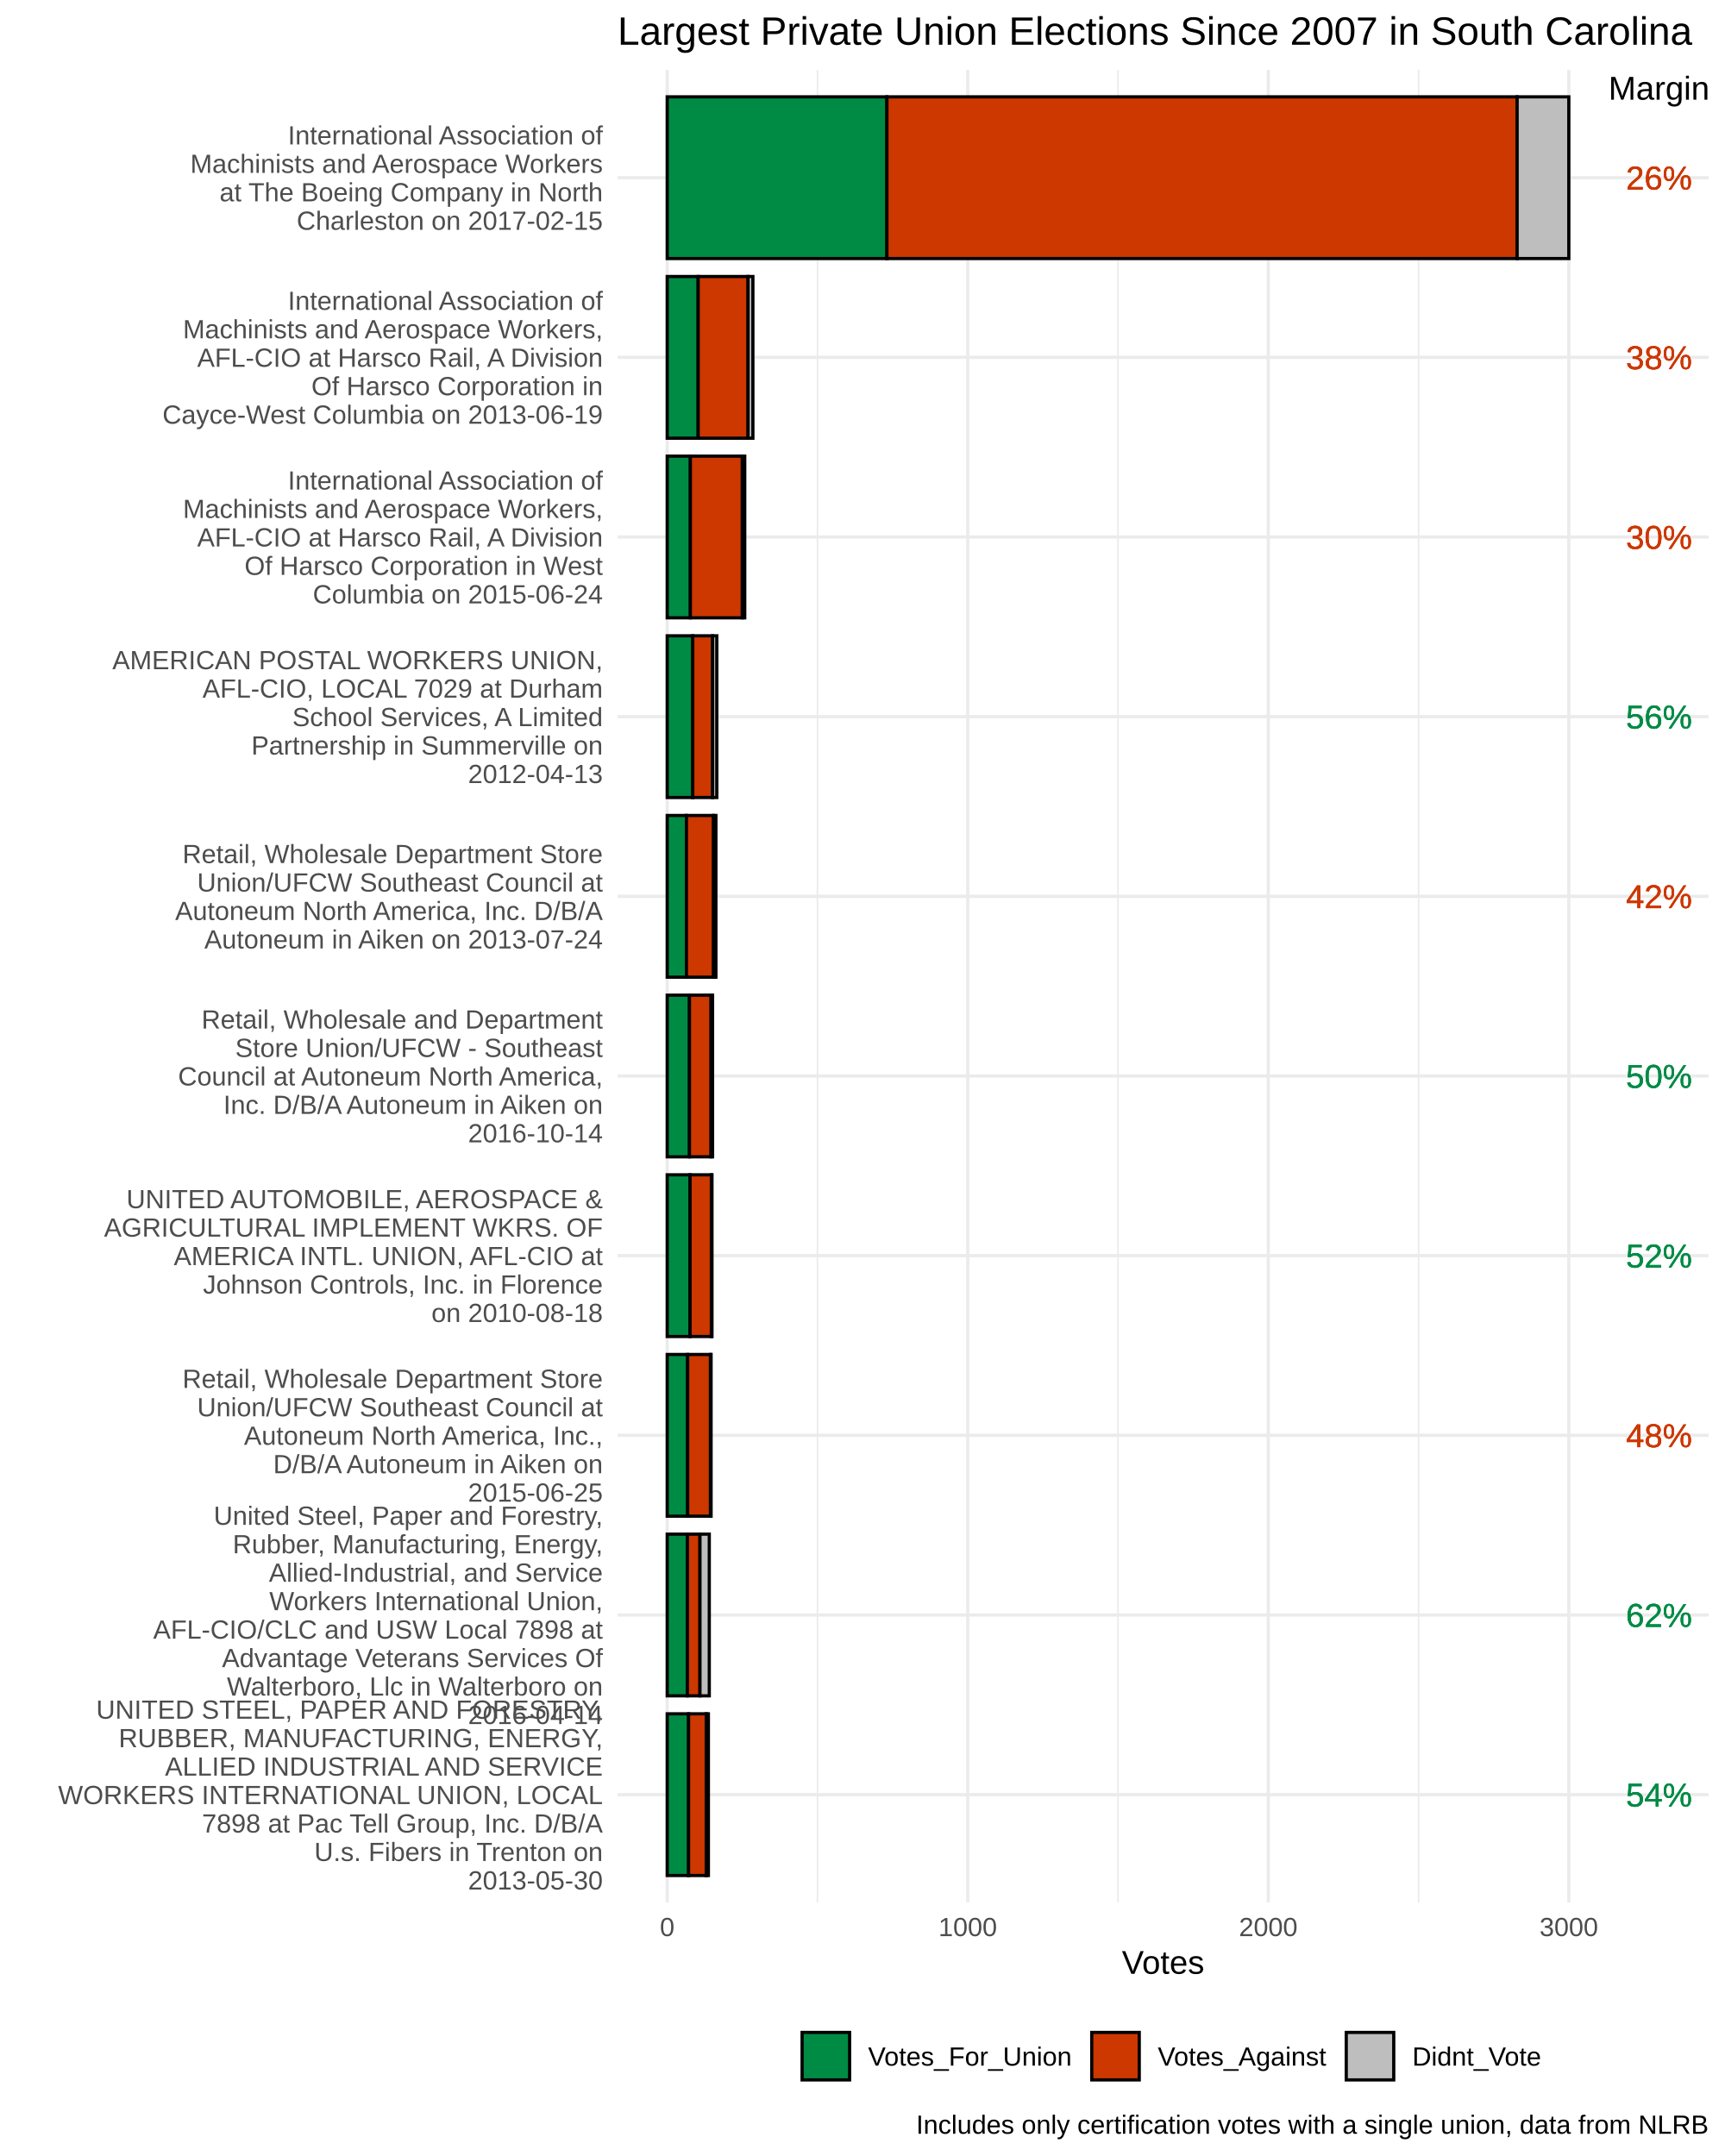
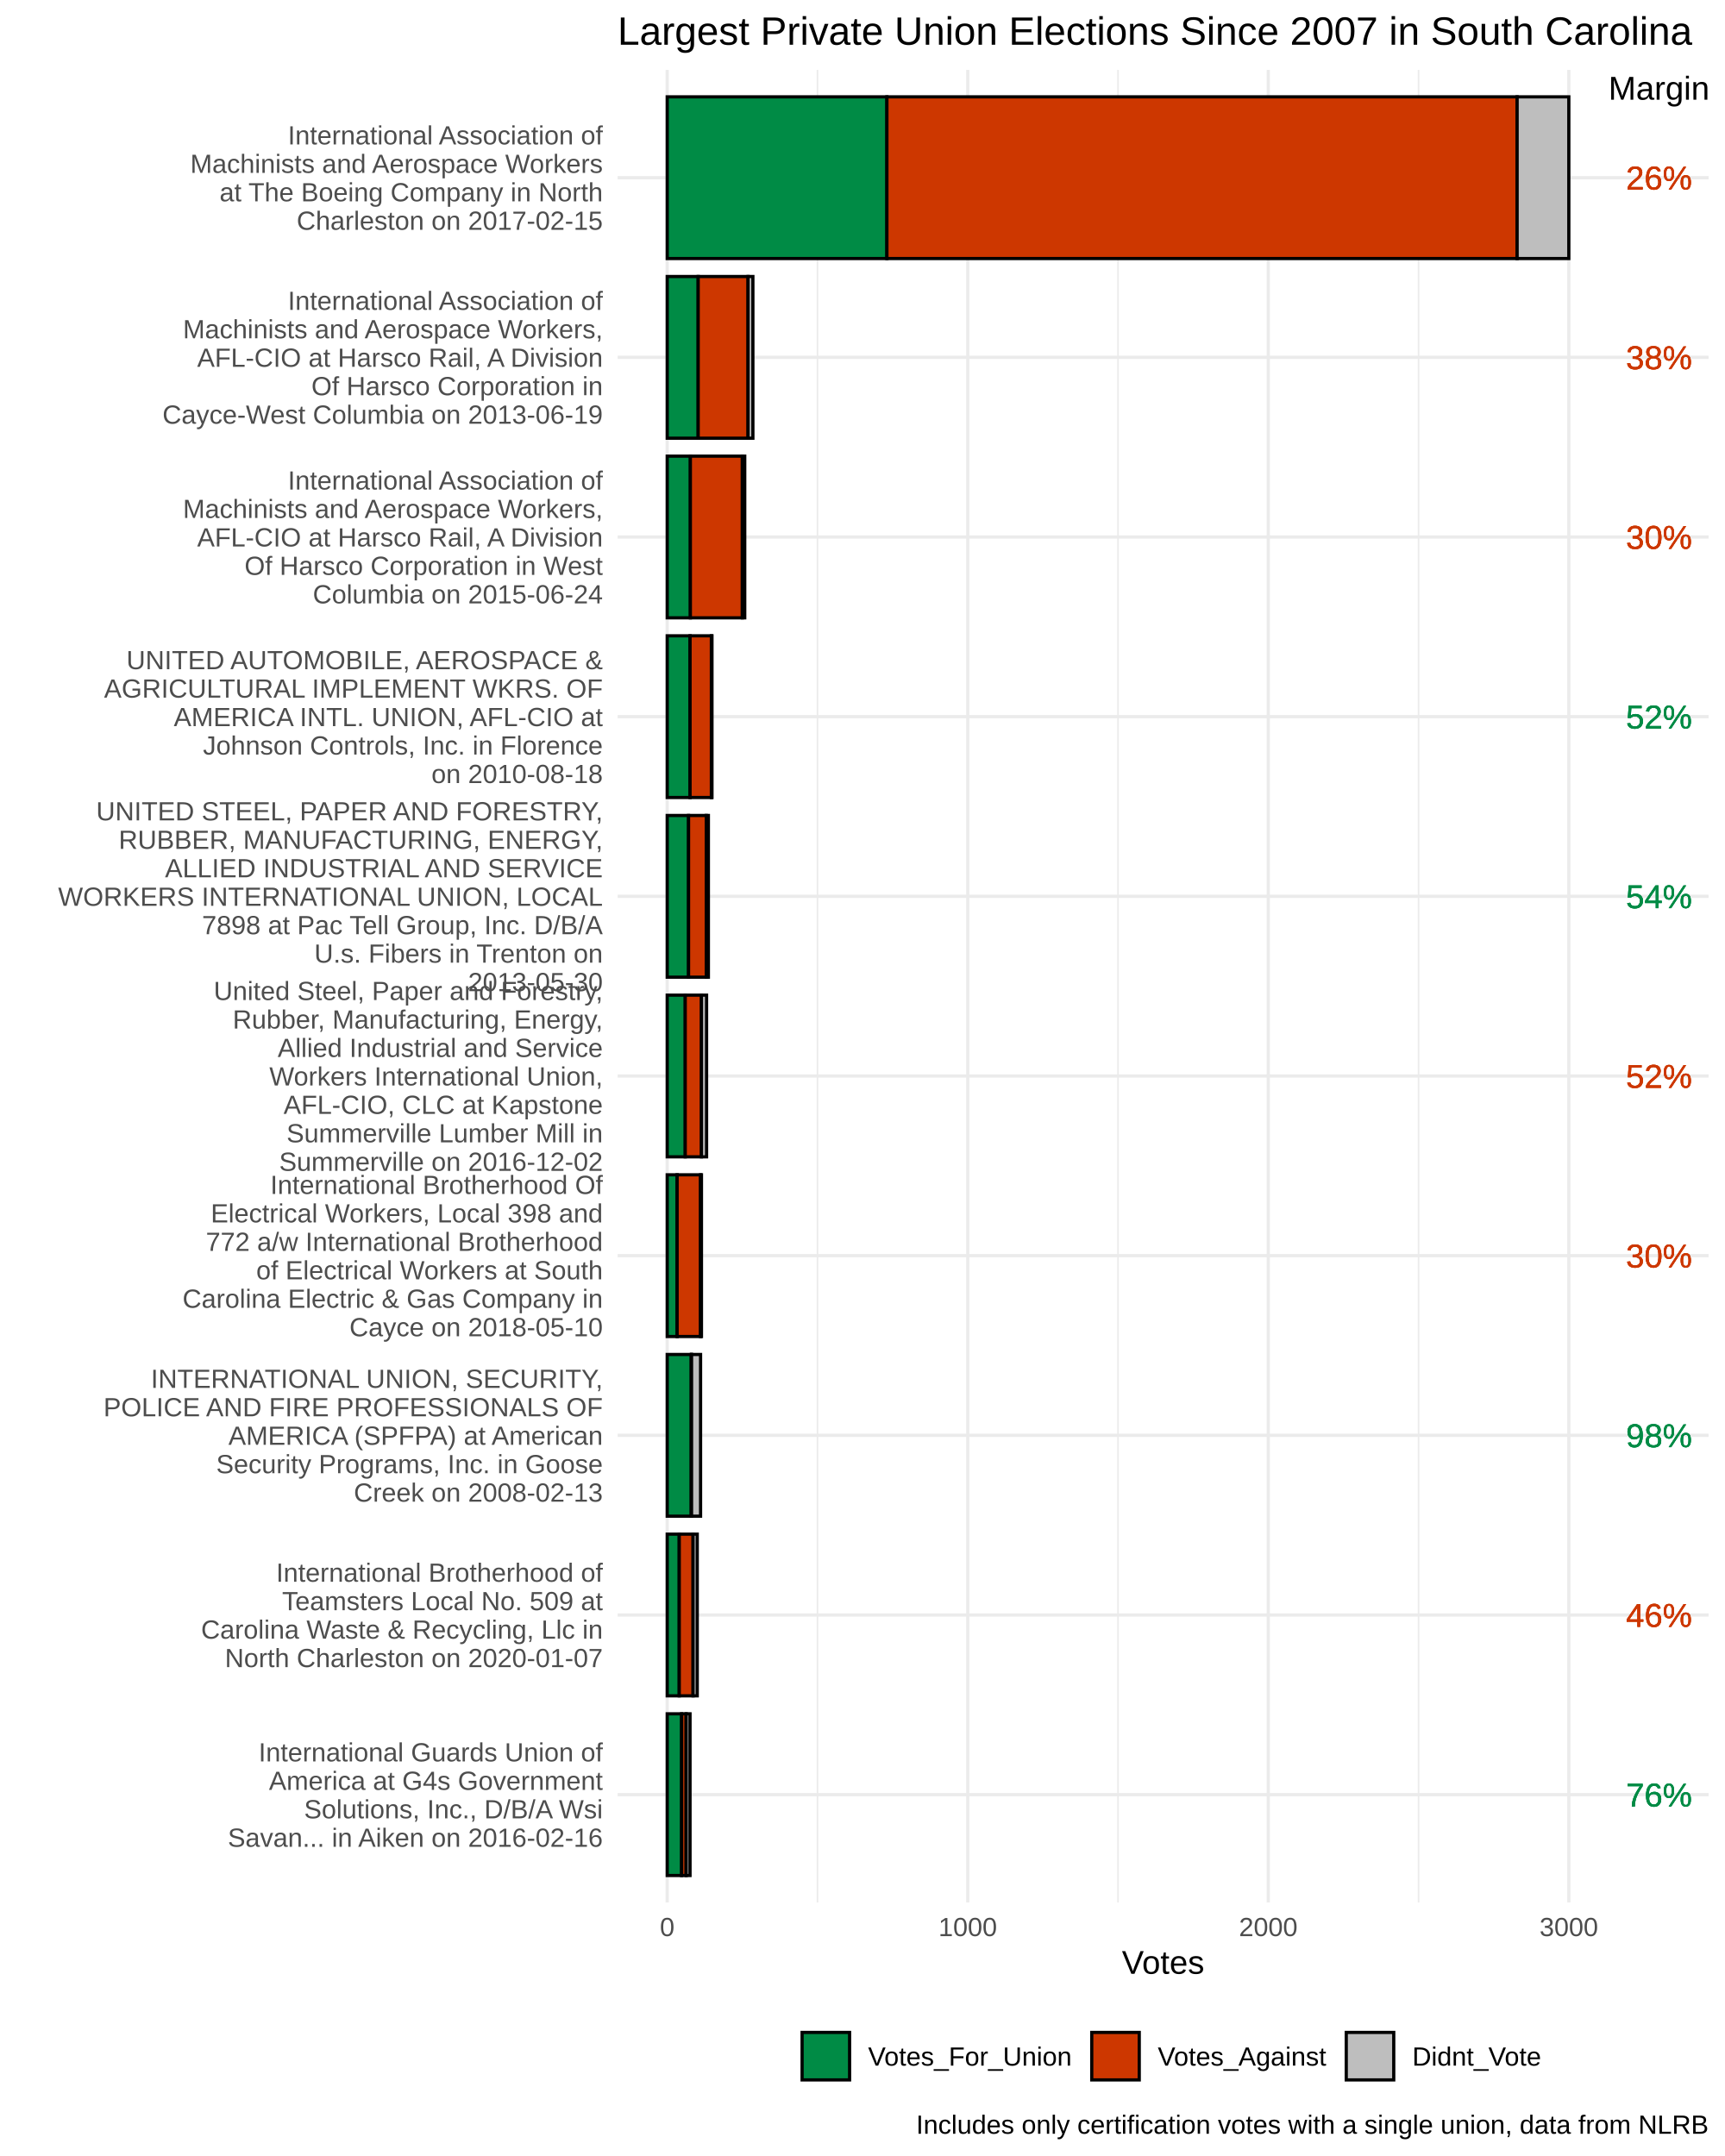
<svg xmlns="http://www.w3.org/2000/svg" class="svglite" width="576.00pt" height="720.00pt" viewBox="0 0 576.00 720.00">
  <defs>
    <style type="text/css">
    .svglite line, .svglite polyline, .svglite polygon, .svglite path, .svglite rect, .svglite circle {
      fill: none;
      stroke: #000000;
      stroke-linecap: round;
      stroke-linejoin: round;
      stroke-miterlimit: 10.00;
    }
  </style>
  </defs>
  <rect width="100%" height="100%" style="stroke: none; fill: #FFFFFF;" />
  <defs>
    <clipPath id="cpMC4wMHw1NzYuMDB8MC4wMHw3MjAuMDA=">
      <rect x="0.00" y="0.00" width="576.00" height="720.00" />
    </clipPath>
  </defs>
  <g clip-path="url(#cpMC4wMHw1NzYuMDB8MC4wMHw3MjAuMDA=)">
</g>
  <defs>
    <clipPath id="cpMjA2LjIzfDU3MC41MnwyMy4zNHw2MzUuMzM=">
      <rect x="206.23" y="23.34" width="364.29" height="611.99" />
    </clipPath>
  </defs>
  <g clip-path="url(#cpMjA2LjIzfDU3MC41MnwyMy4zNHw2MzUuMzM=)">
    <polyline points="272.97,635.33 272.97,23.34 " style="stroke-width: 0.53; stroke: #EBEBEB; stroke-linecap: butt;" />
    <polyline points="373.32,635.33 373.32,23.34 " style="stroke-width: 0.53; stroke: #EBEBEB; stroke-linecap: butt;" />
    <polyline points="473.68,635.33 473.68,23.34 " style="stroke-width: 0.53; stroke: #EBEBEB; stroke-linecap: butt;" />
    <polyline points="206.23,599.33 570.52,599.33 " style="stroke-width: 1.07; stroke: #EBEBEB; stroke-linecap: butt;" />
    <polyline points="206.23,539.33 570.52,539.33 " style="stroke-width: 1.07; stroke: #EBEBEB; stroke-linecap: butt;" />
    <polyline points="206.23,479.33 570.52,479.33 " style="stroke-width: 1.07; stroke: #EBEBEB; stroke-linecap: butt;" />
    <polyline points="206.23,419.33 570.52,419.33 " style="stroke-width: 1.07; stroke: #EBEBEB; stroke-linecap: butt;" />
    <polyline points="206.23,359.33 570.52,359.33 " style="stroke-width: 1.07; stroke: #EBEBEB; stroke-linecap: butt;" />
    <polyline points="206.23,299.33 570.52,299.33 " style="stroke-width: 1.07; stroke: #EBEBEB; stroke-linecap: butt;" />
    <polyline points="206.23,239.33 570.52,239.33 " style="stroke-width: 1.07; stroke: #EBEBEB; stroke-linecap: butt;" />
    <polyline points="206.23,179.33 570.52,179.33 " style="stroke-width: 1.07; stroke: #EBEBEB; stroke-linecap: butt;" />
    <polyline points="206.23,119.33 570.52,119.33 " style="stroke-width: 1.07; stroke: #EBEBEB; stroke-linecap: butt;" />
    <polyline points="206.23,59.34 570.52,59.34 " style="stroke-width: 1.07; stroke: #EBEBEB; stroke-linecap: butt;" />
    <polyline points="222.79,635.33 222.79,23.34 " style="stroke-width: 1.07; stroke: #EBEBEB; stroke-linecap: butt;" />
    <polyline points="323.15,635.33 323.15,23.34 " style="stroke-width: 1.07; stroke: #EBEBEB; stroke-linecap: butt;" />
    <polyline points="423.50,635.33 423.50,23.34 " style="stroke-width: 1.07; stroke: #EBEBEB; stroke-linecap: butt;" />
    <polyline points="523.86,635.33 523.86,23.34 " style="stroke-width: 1.07; stroke: #EBEBEB; stroke-linecap: butt;" />
    <rect x="222.79" y="32.34" width="73.36" height="54.00" style="stroke-width: 1.07; stroke-linecap: square; stroke-linejoin: miter; fill: #008B45;" />
    <rect x="222.79" y="92.34" width="10.34" height="54.00" style="stroke-width: 1.07; stroke-linecap: square; stroke-linejoin: miter; fill: #008B45;" />
    <rect x="222.79" y="152.33" width="7.73" height="54.00" style="stroke-width: 1.07; stroke-linecap: square; stroke-linejoin: miter; fill: #008B45;" />
-     <rect x="222.79" y="212.33" width="8.53" height="54.00" style="stroke-width: 1.07; stroke-linecap: square; stroke-linejoin: miter; fill: #008B45;" />
-     <rect x="222.79" y="272.33" width="6.42" height="54.00" style="stroke-width: 1.07; stroke-linecap: square; stroke-linejoin: miter; fill: #008B45;" />
-     <rect x="222.79" y="332.33" width="7.43" height="54.00" style="stroke-width: 1.07; stroke-linecap: square; stroke-linejoin: miter; fill: #008B45;" />
-     <rect x="222.79" y="392.33" width="7.63" height="54.00" style="stroke-width: 1.07; stroke-linecap: square; stroke-linejoin: miter; fill: #008B45;" />
-     <rect x="222.79" y="452.33" width="6.82" height="54.00" style="stroke-width: 1.07; stroke-linecap: square; stroke-linejoin: miter; fill: #008B45;" />
-     <rect x="222.79" y="512.33" width="6.72" height="54.00" style="stroke-width: 1.07; stroke-linecap: square; stroke-linejoin: miter; fill: #008B45;" />
-     <rect x="222.79" y="572.33" width="7.13" height="54.00" style="stroke-width: 1.07; stroke-linecap: square; stroke-linejoin: miter; fill: #008B45;" />
+     <rect x="222.79" y="212.33" width="7.63" height="54.00" style="stroke-width: 1.07; stroke-linecap: square; stroke-linejoin: miter; fill: #008B45;" />
+     <rect x="222.79" y="272.33" width="7.13" height="54.00" style="stroke-width: 1.07; stroke-linecap: square; stroke-linejoin: miter; fill: #008B45;" />
+     <rect x="222.79" y="332.33" width="6.02" height="54.00" style="stroke-width: 1.07; stroke-linecap: square; stroke-linejoin: miter; fill: #008B45;" />
+     <rect x="222.79" y="392.33" width="3.31" height="54.00" style="stroke-width: 1.07; stroke-linecap: square; stroke-linejoin: miter; fill: #008B45;" />
+     <rect x="222.79" y="452.33" width="8.03" height="54.00" style="stroke-width: 1.07; stroke-linecap: square; stroke-linejoin: miter; fill: #008B45;" />
+     <rect x="222.79" y="512.33" width="4.01" height="54.00" style="stroke-width: 1.07; stroke-linecap: square; stroke-linejoin: miter; fill: #008B45;" />
+     <rect x="222.79" y="572.33" width="4.82" height="54.00" style="stroke-width: 1.07; stroke-linecap: square; stroke-linejoin: miter; fill: #008B45;" />
    <rect x="296.15" y="32.34" width="210.44" height="54.00" style="stroke-width: 1.07; stroke-linecap: square; stroke-linejoin: miter; fill: #CD3700;" />
    <rect x="233.13" y="92.34" width="16.66" height="54.00" style="stroke-width: 1.07; stroke-linecap: square; stroke-linejoin: miter; fill: #CD3700;" />
    <rect x="230.52" y="152.33" width="17.36" height="54.00" style="stroke-width: 1.07; stroke-linecap: square; stroke-linejoin: miter; fill: #CD3700;" />
-     <rect x="231.32" y="212.33" width="6.62" height="54.00" style="stroke-width: 1.07; stroke-linecap: square; stroke-linejoin: miter; fill: #CD3700;" />
-     <rect x="229.21" y="272.33" width="9.03" height="54.00" style="stroke-width: 1.07; stroke-linecap: square; stroke-linejoin: miter; fill: #CD3700;" />
-     <rect x="230.22" y="332.33" width="7.23" height="54.00" style="stroke-width: 1.07; stroke-linecap: square; stroke-linejoin: miter; fill: #CD3700;" />
-     <rect x="230.42" y="392.33" width="7.13" height="54.00" style="stroke-width: 1.07; stroke-linecap: square; stroke-linejoin: miter; fill: #CD3700;" />
-     <rect x="229.62" y="452.33" width="7.63" height="54.00" style="stroke-width: 1.07; stroke-linecap: square; stroke-linejoin: miter; fill: #CD3700;" />
-     <rect x="229.52" y="512.33" width="4.21" height="54.00" style="stroke-width: 1.07; stroke-linecap: square; stroke-linejoin: miter; fill: #CD3700;" />
-     <rect x="229.92" y="572.33" width="5.92" height="54.00" style="stroke-width: 1.07; stroke-linecap: square; stroke-linejoin: miter; fill: #CD3700;" />
+     <rect x="230.42" y="212.33" width="7.13" height="54.00" style="stroke-width: 1.07; stroke-linecap: square; stroke-linejoin: miter; fill: #CD3700;" />
+     <rect x="229.92" y="272.33" width="5.92" height="54.00" style="stroke-width: 1.07; stroke-linecap: square; stroke-linejoin: miter; fill: #CD3700;" />
+     <rect x="228.81" y="332.33" width="5.42" height="54.00" style="stroke-width: 1.07; stroke-linecap: square; stroke-linejoin: miter; fill: #CD3700;" />
+     <rect x="226.10" y="392.33" width="7.83" height="54.00" style="stroke-width: 1.07; stroke-linecap: square; stroke-linejoin: miter; fill: #CD3700;" />
+     <rect x="230.82" y="452.33" width="0.10" height="54.00" style="stroke-width: 1.07; stroke-linecap: square; stroke-linejoin: miter; fill: #CD3700;" />
+     <rect x="226.81" y="512.33" width="4.62" height="54.00" style="stroke-width: 1.07; stroke-linecap: square; stroke-linejoin: miter; fill: #CD3700;" />
+     <rect x="227.61" y="572.33" width="1.51" height="54.00" style="stroke-width: 1.07; stroke-linecap: square; stroke-linejoin: miter; fill: #CD3700;" />
    <rect x="506.59" y="32.34" width="17.26" height="54.00" style="stroke-width: 1.07; stroke-linecap: square; stroke-linejoin: miter; fill: #BEBEBE;" />
    <rect x="249.79" y="92.34" width="1.61" height="54.00" style="stroke-width: 1.07; stroke-linecap: square; stroke-linejoin: miter; fill: #BEBEBE;" />
    <rect x="247.88" y="152.33" width="0.80" height="54.00" style="stroke-width: 1.07; stroke-linecap: square; stroke-linejoin: miter; fill: #BEBEBE;" />
-     <rect x="237.95" y="212.33" width="1.40" height="54.00" style="stroke-width: 1.07; stroke-linecap: square; stroke-linejoin: miter; fill: #BEBEBE;" />
-     <rect x="238.25" y="272.33" width="0.80" height="54.00" style="stroke-width: 1.07; stroke-linecap: square; stroke-linejoin: miter; fill: #BEBEBE;" />
-     <rect x="237.44" y="332.33" width="0.50" height="54.00" style="stroke-width: 1.07; stroke-linecap: square; stroke-linejoin: miter; fill: #BEBEBE;" />
-     <rect x="237.54" y="392.33" width="0.20" height="54.00" style="stroke-width: 1.07; stroke-linecap: square; stroke-linejoin: miter; fill: #BEBEBE;" />
-     <rect x="237.24" y="452.33" width="0.20" height="54.00" style="stroke-width: 1.07; stroke-linecap: square; stroke-linejoin: miter; fill: #BEBEBE;" />
-     <rect x="233.73" y="512.33" width="3.11" height="54.00" style="stroke-width: 1.07; stroke-linecap: square; stroke-linejoin: miter; fill: #BEBEBE;" />
-     <rect x="235.84" y="572.33" width="0.70" height="54.00" style="stroke-width: 1.07; stroke-linecap: square; stroke-linejoin: miter; fill: #BEBEBE;" />
+     <rect x="237.54" y="212.33" width="0.20" height="54.00" style="stroke-width: 1.07; stroke-linecap: square; stroke-linejoin: miter; fill: #BEBEBE;" />
+     <rect x="235.84" y="272.33" width="0.70" height="54.00" style="stroke-width: 1.07; stroke-linecap: square; stroke-linejoin: miter; fill: #BEBEBE;" />
+     <rect x="234.23" y="332.33" width="1.71" height="54.00" style="stroke-width: 1.07; stroke-linecap: square; stroke-linejoin: miter; fill: #BEBEBE;" />
+     <rect x="233.93" y="392.33" width="0.30" height="54.00" style="stroke-width: 1.07; stroke-linecap: square; stroke-linejoin: miter; fill: #BEBEBE;" />
+     <rect x="230.92" y="452.33" width="3.01" height="54.00" style="stroke-width: 1.07; stroke-linecap: square; stroke-linejoin: miter; fill: #BEBEBE;" />
+     <rect x="231.42" y="512.33" width="1.40" height="54.00" style="stroke-width: 1.07; stroke-linecap: square; stroke-linejoin: miter; fill: #BEBEBE;" />
+     <rect x="229.11" y="572.33" width="1.30" height="54.00" style="stroke-width: 1.07; stroke-linecap: square; stroke-linejoin: miter; fill: #BEBEBE;" />
    <text x="553.96" y="63.29" text-anchor="middle" style="font-size: 11.04px; fill: #CD3700; font-family: Arial;" textLength="22.08px" lengthAdjust="spacingAndGlyphs">26%</text>
    <text x="553.96" y="123.29" text-anchor="middle" style="font-size: 11.04px; fill: #CD3700; font-family: Arial;" textLength="22.08px" lengthAdjust="spacingAndGlyphs">38%</text>
    <text x="553.96" y="183.29" text-anchor="middle" style="font-size: 11.04px; fill: #CD3700; font-family: Arial;" textLength="22.08px" lengthAdjust="spacingAndGlyphs">30%</text>
-     <text x="553.96" y="243.29" text-anchor="middle" style="font-size: 11.04px; fill: #008B45; font-family: Arial;" textLength="22.08px" lengthAdjust="spacingAndGlyphs">56%</text>
-     <text x="553.96" y="303.29" text-anchor="middle" style="font-size: 11.04px; fill: #CD3700; font-family: Arial;" textLength="22.08px" lengthAdjust="spacingAndGlyphs">42%</text>
-     <text x="553.96" y="363.29" text-anchor="middle" style="font-size: 11.04px; fill: #008B45; font-family: Arial;" textLength="22.08px" lengthAdjust="spacingAndGlyphs">50%</text>
-     <text x="553.96" y="423.29" text-anchor="middle" style="font-size: 11.04px; fill: #008B45; font-family: Arial;" textLength="22.08px" lengthAdjust="spacingAndGlyphs">52%</text>
-     <text x="553.96" y="483.29" text-anchor="middle" style="font-size: 11.04px; fill: #CD3700; font-family: Arial;" textLength="22.08px" lengthAdjust="spacingAndGlyphs">48%</text>
-     <text x="553.96" y="543.29" text-anchor="middle" style="font-size: 11.04px; fill: #008B45; font-family: Arial;" textLength="22.08px" lengthAdjust="spacingAndGlyphs">62%</text>
-     <text x="553.96" y="603.29" text-anchor="middle" style="font-size: 11.04px; fill: #008B45; font-family: Arial;" textLength="22.08px" lengthAdjust="spacingAndGlyphs">54%</text>
+     <text x="553.96" y="243.29" text-anchor="middle" style="font-size: 11.04px; fill: #008B45; font-family: Arial;" textLength="22.08px" lengthAdjust="spacingAndGlyphs">52%</text>
+     <text x="553.96" y="303.29" text-anchor="middle" style="font-size: 11.04px; fill: #008B45; font-family: Arial;" textLength="22.08px" lengthAdjust="spacingAndGlyphs">54%</text>
+     <text x="553.96" y="363.29" text-anchor="middle" style="font-size: 11.04px; fill: #CD3700; font-family: Arial;" textLength="22.08px" lengthAdjust="spacingAndGlyphs">52%</text>
+     <text x="553.96" y="423.29" text-anchor="middle" style="font-size: 11.04px; fill: #CD3700; font-family: Arial;" textLength="22.08px" lengthAdjust="spacingAndGlyphs">30%</text>
+     <text x="553.96" y="483.29" text-anchor="middle" style="font-size: 11.04px; fill: #008B45; font-family: Arial;" textLength="22.08px" lengthAdjust="spacingAndGlyphs">98%</text>
+     <text x="553.96" y="543.29" text-anchor="middle" style="font-size: 11.04px; fill: #CD3700; font-family: Arial;" textLength="22.08px" lengthAdjust="spacingAndGlyphs">46%</text>
+     <text x="553.96" y="603.29" text-anchor="middle" style="font-size: 11.04px; fill: #008B45; font-family: Arial;" textLength="22.08px" lengthAdjust="spacingAndGlyphs">76%</text>
    <text x="553.96" y="63.29" text-anchor="middle" style="font-size: 11.04px; fill: #CD3700; font-family: Arial;" textLength="22.08px" lengthAdjust="spacingAndGlyphs">26%</text>
    <text x="553.96" y="123.29" text-anchor="middle" style="font-size: 11.04px; fill: #CD3700; font-family: Arial;" textLength="22.08px" lengthAdjust="spacingAndGlyphs">38%</text>
    <text x="553.96" y="183.29" text-anchor="middle" style="font-size: 11.04px; fill: #CD3700; font-family: Arial;" textLength="22.08px" lengthAdjust="spacingAndGlyphs">30%</text>
-     <text x="553.96" y="243.29" text-anchor="middle" style="font-size: 11.04px; fill: #008B45; font-family: Arial;" textLength="22.08px" lengthAdjust="spacingAndGlyphs">56%</text>
-     <text x="553.96" y="303.29" text-anchor="middle" style="font-size: 11.04px; fill: #CD3700; font-family: Arial;" textLength="22.08px" lengthAdjust="spacingAndGlyphs">42%</text>
-     <text x="553.96" y="363.29" text-anchor="middle" style="font-size: 11.04px; fill: #008B45; font-family: Arial;" textLength="22.08px" lengthAdjust="spacingAndGlyphs">50%</text>
-     <text x="553.96" y="423.29" text-anchor="middle" style="font-size: 11.04px; fill: #008B45; font-family: Arial;" textLength="22.08px" lengthAdjust="spacingAndGlyphs">52%</text>
-     <text x="553.96" y="483.29" text-anchor="middle" style="font-size: 11.04px; fill: #CD3700; font-family: Arial;" textLength="22.08px" lengthAdjust="spacingAndGlyphs">48%</text>
-     <text x="553.96" y="543.29" text-anchor="middle" style="font-size: 11.04px; fill: #008B45; font-family: Arial;" textLength="22.08px" lengthAdjust="spacingAndGlyphs">62%</text>
-     <text x="553.96" y="603.29" text-anchor="middle" style="font-size: 11.04px; fill: #008B45; font-family: Arial;" textLength="22.08px" lengthAdjust="spacingAndGlyphs">54%</text>
+     <text x="553.96" y="243.29" text-anchor="middle" style="font-size: 11.04px; fill: #008B45; font-family: Arial;" textLength="22.08px" lengthAdjust="spacingAndGlyphs">52%</text>
+     <text x="553.96" y="303.29" text-anchor="middle" style="font-size: 11.04px; fill: #008B45; font-family: Arial;" textLength="22.08px" lengthAdjust="spacingAndGlyphs">54%</text>
+     <text x="553.96" y="363.29" text-anchor="middle" style="font-size: 11.04px; fill: #CD3700; font-family: Arial;" textLength="22.08px" lengthAdjust="spacingAndGlyphs">52%</text>
+     <text x="553.96" y="423.29" text-anchor="middle" style="font-size: 11.04px; fill: #CD3700; font-family: Arial;" textLength="22.08px" lengthAdjust="spacingAndGlyphs">30%</text>
+     <text x="553.96" y="483.29" text-anchor="middle" style="font-size: 11.04px; fill: #008B45; font-family: Arial;" textLength="22.08px" lengthAdjust="spacingAndGlyphs">98%</text>
+     <text x="553.96" y="543.29" text-anchor="middle" style="font-size: 11.04px; fill: #CD3700; font-family: Arial;" textLength="22.08px" lengthAdjust="spacingAndGlyphs">46%</text>
+     <text x="553.96" y="603.29" text-anchor="middle" style="font-size: 11.04px; fill: #008B45; font-family: Arial;" textLength="22.08px" lengthAdjust="spacingAndGlyphs">76%</text>
    <text x="553.96" y="63.29" text-anchor="middle" style="font-size: 11.04px; fill: #CD3700; font-family: Arial;" textLength="22.08px" lengthAdjust="spacingAndGlyphs">26%</text>
    <text x="553.96" y="123.29" text-anchor="middle" style="font-size: 11.04px; fill: #CD3700; font-family: Arial;" textLength="22.08px" lengthAdjust="spacingAndGlyphs">38%</text>
    <text x="553.96" y="183.29" text-anchor="middle" style="font-size: 11.04px; fill: #CD3700; font-family: Arial;" textLength="22.08px" lengthAdjust="spacingAndGlyphs">30%</text>
-     <text x="553.96" y="243.29" text-anchor="middle" style="font-size: 11.04px; fill: #008B45; font-family: Arial;" textLength="22.08px" lengthAdjust="spacingAndGlyphs">56%</text>
-     <text x="553.96" y="303.29" text-anchor="middle" style="font-size: 11.04px; fill: #CD3700; font-family: Arial;" textLength="22.08px" lengthAdjust="spacingAndGlyphs">42%</text>
-     <text x="553.96" y="363.29" text-anchor="middle" style="font-size: 11.04px; fill: #008B45; font-family: Arial;" textLength="22.08px" lengthAdjust="spacingAndGlyphs">50%</text>
-     <text x="553.96" y="423.29" text-anchor="middle" style="font-size: 11.04px; fill: #008B45; font-family: Arial;" textLength="22.08px" lengthAdjust="spacingAndGlyphs">52%</text>
-     <text x="553.96" y="483.29" text-anchor="middle" style="font-size: 11.04px; fill: #CD3700; font-family: Arial;" textLength="22.08px" lengthAdjust="spacingAndGlyphs">48%</text>
-     <text x="553.96" y="543.29" text-anchor="middle" style="font-size: 11.04px; fill: #008B45; font-family: Arial;" textLength="22.08px" lengthAdjust="spacingAndGlyphs">62%</text>
-     <text x="553.96" y="603.29" text-anchor="middle" style="font-size: 11.04px; fill: #008B45; font-family: Arial;" textLength="22.08px" lengthAdjust="spacingAndGlyphs">54%</text>
+     <text x="553.96" y="243.29" text-anchor="middle" style="font-size: 11.04px; fill: #008B45; font-family: Arial;" textLength="22.08px" lengthAdjust="spacingAndGlyphs">52%</text>
+     <text x="553.96" y="303.29" text-anchor="middle" style="font-size: 11.04px; fill: #008B45; font-family: Arial;" textLength="22.08px" lengthAdjust="spacingAndGlyphs">54%</text>
+     <text x="553.96" y="363.29" text-anchor="middle" style="font-size: 11.04px; fill: #CD3700; font-family: Arial;" textLength="22.08px" lengthAdjust="spacingAndGlyphs">52%</text>
+     <text x="553.96" y="423.29" text-anchor="middle" style="font-size: 11.04px; fill: #CD3700; font-family: Arial;" textLength="22.08px" lengthAdjust="spacingAndGlyphs">30%</text>
+     <text x="553.96" y="483.29" text-anchor="middle" style="font-size: 11.04px; fill: #008B45; font-family: Arial;" textLength="22.08px" lengthAdjust="spacingAndGlyphs">98%</text>
+     <text x="553.96" y="543.29" text-anchor="middle" style="font-size: 11.04px; fill: #CD3700; font-family: Arial;" textLength="22.08px" lengthAdjust="spacingAndGlyphs">46%</text>
+     <text x="553.96" y="603.29" text-anchor="middle" style="font-size: 11.04px; fill: #008B45; font-family: Arial;" textLength="22.08px" lengthAdjust="spacingAndGlyphs">76%</text>
    <text x="553.96" y="33.29" text-anchor="middle" style="font-size: 11.04px; font-family: Arial;" textLength="33.71px" lengthAdjust="spacingAndGlyphs">Margin</text>
  </g>
  <g clip-path="url(#cpMC4wMHw1NzYuMDB8MC4wMHw3MjAuMDA=)">
-     <text x="201.30" y="573.97" text-anchor="end" style="font-size: 8.80px; fill: #4D4D4D; font-family: Arial;" textLength="171.53px" lengthAdjust="spacingAndGlyphs">UNITED STEEL, PAPER AND FORESTRY,</text>
-     <text x="201.30" y="583.48" text-anchor="end" style="font-size: 8.80px; fill: #4D4D4D; font-family: Arial;" textLength="163.20px" lengthAdjust="spacingAndGlyphs">RUBBER, MANUFACTURING, ENERGY,</text>
-     <text x="201.30" y="592.98" text-anchor="end" style="font-size: 8.80px; fill: #4D4D4D; font-family: Arial;" textLength="147.11px" lengthAdjust="spacingAndGlyphs">ALLIED INDUSTRIAL AND SERVICE</text>
-     <text x="201.30" y="602.48" text-anchor="end" style="font-size: 8.80px; fill: #4D4D4D; font-family: Arial;" textLength="182.76px" lengthAdjust="spacingAndGlyphs">WORKERS INTERNATIONAL UNION, LOCAL</text>
-     <text x="201.30" y="611.99" text-anchor="end" style="font-size: 8.80px; fill: #4D4D4D; font-family: Arial;" textLength="134.94px" lengthAdjust="spacingAndGlyphs">7898 at Pac Tell Group, Inc. D/B/A</text>
-     <text x="201.30" y="621.49" text-anchor="end" style="font-size: 8.80px; fill: #4D4D4D; font-family: Arial;" textLength="96.80px" lengthAdjust="spacingAndGlyphs">U.s. Fibers in Trenton on</text>
-     <text x="201.30" y="631.00" text-anchor="end" style="font-size: 8.80px; fill: #4D4D4D; font-family: Arial;" textLength="45.03px" lengthAdjust="spacingAndGlyphs">2013-05-30</text>
-     <text x="201.30" y="509.22" text-anchor="end" style="font-size: 8.80px; fill: #4D4D4D; font-family: Arial;" textLength="130.56px" lengthAdjust="spacingAndGlyphs">United Steel, Paper and Forestry,</text>
-     <text x="201.30" y="518.72" text-anchor="end" style="font-size: 8.80px; fill: #4D4D4D; font-family: Arial;" textLength="124.72px" lengthAdjust="spacingAndGlyphs">Rubber, Manufacturing, Energy,</text>
-     <text x="201.30" y="528.23" text-anchor="end" style="font-size: 8.80px; fill: #4D4D4D; font-family: Arial;" textLength="111.49px" lengthAdjust="spacingAndGlyphs">Allied-Industrial, and Service</text>
-     <text x="201.30" y="537.73" text-anchor="end" style="font-size: 8.80px; fill: #4D4D4D; font-family: Arial;" textLength="111.49px" lengthAdjust="spacingAndGlyphs">Workers International Union,</text>
-     <text x="201.30" y="547.24" text-anchor="end" style="font-size: 8.80px; fill: #4D4D4D; font-family: Arial;" textLength="150.11px" lengthAdjust="spacingAndGlyphs">AFL-CIO/CLC and USW Local 7898 at</text>
-     <text x="201.30" y="556.74" text-anchor="end" style="font-size: 8.80px; fill: #4D4D4D; font-family: Arial;" textLength="127.65px" lengthAdjust="spacingAndGlyphs">Advantage Veterans Services Of</text>
-     <text x="201.30" y="566.24" text-anchor="end" style="font-size: 8.80px; fill: #4D4D4D; font-family: Arial;" textLength="126.16px" lengthAdjust="spacingAndGlyphs">Walterboro, Llc in Walterboro on</text>
-     <text x="201.30" y="575.75" text-anchor="end" style="font-size: 8.80px; fill: #4D4D4D; font-family: Arial;" textLength="45.03px" lengthAdjust="spacingAndGlyphs">2016-04-14</text>
-     <text x="201.30" y="463.48" text-anchor="end" style="font-size: 8.80px; fill: #4D4D4D; font-family: Arial;" textLength="140.34px" lengthAdjust="spacingAndGlyphs">Retail, Wholesale Department Store</text>
-     <text x="201.30" y="472.98" text-anchor="end" style="font-size: 8.80px; fill: #4D4D4D; font-family: Arial;" textLength="135.43px" lengthAdjust="spacingAndGlyphs">Union/UFCW Southeast Council at</text>
-     <text x="201.30" y="482.49" text-anchor="end" style="font-size: 8.80px; fill: #4D4D4D; font-family: Arial;" textLength="120.28px" lengthAdjust="spacingAndGlyphs">Autoneum North America, Inc.,</text>
-     <text x="201.30" y="491.99" text-anchor="end" style="font-size: 8.80px; fill: #4D4D4D; font-family: Arial;" textLength="111.50px" lengthAdjust="spacingAndGlyphs">D/B/A Autoneum in Aiken on</text>
-     <text x="201.30" y="501.49" text-anchor="end" style="font-size: 8.80px; fill: #4D4D4D; font-family: Arial;" textLength="45.03px" lengthAdjust="spacingAndGlyphs">2015-06-25</text>
-     <text x="201.30" y="403.48" text-anchor="end" style="font-size: 8.80px; fill: #4D4D4D; font-family: Arial;" textLength="160.78px" lengthAdjust="spacingAndGlyphs">UNITED AUTOMOBILE, AEROSPACE &amp;</text>
-     <text x="201.30" y="412.98" text-anchor="end" style="font-size: 8.80px; fill: #4D4D4D; font-family: Arial;" textLength="167.62px" lengthAdjust="spacingAndGlyphs">AGRICULTURAL IMPLEMENT WKRS. OF</text>
-     <text x="201.30" y="422.49" text-anchor="end" style="font-size: 8.80px; fill: #4D4D4D; font-family: Arial;" textLength="144.14px" lengthAdjust="spacingAndGlyphs">AMERICA INTL. UNION, AFL-CIO at</text>
-     <text x="201.30" y="431.99" text-anchor="end" style="font-size: 8.80px; fill: #4D4D4D; font-family: Arial;" textLength="133.50px" lengthAdjust="spacingAndGlyphs">Johnson Controls, Inc. in Florence</text>
-     <text x="201.30" y="441.49" text-anchor="end" style="font-size: 8.80px; fill: #4D4D4D; font-family: Arial;" textLength="57.26px" lengthAdjust="spacingAndGlyphs">on 2010-08-18</text>
-     <text x="201.30" y="343.48" text-anchor="end" style="font-size: 8.80px; fill: #4D4D4D; font-family: Arial;" textLength="133.99px" lengthAdjust="spacingAndGlyphs">Retail, Wholesale and Department</text>
-     <text x="201.30" y="352.98" text-anchor="end" style="font-size: 8.80px; fill: #4D4D4D; font-family: Arial;" textLength="122.72px" lengthAdjust="spacingAndGlyphs">Store Union/UFCW - Southeast</text>
-     <text x="201.30" y="362.49" text-anchor="end" style="font-size: 8.80px; fill: #4D4D4D; font-family: Arial;" textLength="142.78px" lengthAdjust="spacingAndGlyphs">Council at Autoneum North America,</text>
-     <text x="201.30" y="371.99" text-anchor="end" style="font-size: 8.80px; fill: #4D4D4D; font-family: Arial;" textLength="128.12px" lengthAdjust="spacingAndGlyphs">Inc. D/B/A Autoneum in Aiken on</text>
-     <text x="201.30" y="381.49" text-anchor="end" style="font-size: 8.80px; fill: #4D4D4D; font-family: Arial;" textLength="45.03px" lengthAdjust="spacingAndGlyphs">2016-10-14</text>
-     <text x="201.30" y="288.23" text-anchor="end" style="font-size: 8.80px; fill: #4D4D4D; font-family: Arial;" textLength="140.34px" lengthAdjust="spacingAndGlyphs">Retail, Wholesale Department Store</text>
-     <text x="201.30" y="297.73" text-anchor="end" style="font-size: 8.80px; fill: #4D4D4D; font-family: Arial;" textLength="135.43px" lengthAdjust="spacingAndGlyphs">Union/UFCW Southeast Council at</text>
-     <text x="201.30" y="307.24" text-anchor="end" style="font-size: 8.80px; fill: #4D4D4D; font-family: Arial;" textLength="143.25px" lengthAdjust="spacingAndGlyphs">Autoneum North America, Inc. D/B/A</text>
-     <text x="201.30" y="316.74" text-anchor="end" style="font-size: 8.80px; fill: #4D4D4D; font-family: Arial;" textLength="133.56px" lengthAdjust="spacingAndGlyphs">Autoneum in Aiken on 2013-07-24</text>
-     <text x="201.30" y="223.48" text-anchor="end" style="font-size: 8.80px; fill: #4D4D4D; font-family: Arial;" textLength="164.68px" lengthAdjust="spacingAndGlyphs">AMERICAN POSTAL WORKERS UNION,</text>
-     <text x="201.30" y="232.98" text-anchor="end" style="font-size: 8.80px; fill: #4D4D4D; font-family: Arial;" textLength="133.97px" lengthAdjust="spacingAndGlyphs">AFL-CIO, LOCAL 7029 at Durham</text>
-     <text x="201.30" y="242.49" text-anchor="end" style="font-size: 8.80px; fill: #4D4D4D; font-family: Arial;" textLength="104.64px" lengthAdjust="spacingAndGlyphs">School Services, A Limited</text>
-     <text x="201.30" y="251.99" text-anchor="end" style="font-size: 8.80px; fill: #4D4D4D; font-family: Arial;" textLength="117.36px" lengthAdjust="spacingAndGlyphs">Partnership in Summerville on</text>
-     <text x="201.30" y="261.50" text-anchor="end" style="font-size: 8.80px; fill: #4D4D4D; font-family: Arial;" textLength="45.03px" lengthAdjust="spacingAndGlyphs">2012-04-13</text>
+     <text x="201.30" y="588.23" text-anchor="end" style="font-size: 8.80px; fill: #4D4D4D; font-family: Arial;" textLength="114.93px" lengthAdjust="spacingAndGlyphs">International Guards Union of</text>
+     <text x="201.30" y="597.73" text-anchor="end" style="font-size: 8.80px; fill: #4D4D4D; font-family: Arial;" textLength="111.48px" lengthAdjust="spacingAndGlyphs">America at G4s Government</text>
+     <text x="201.30" y="607.24" text-anchor="end" style="font-size: 8.80px; fill: #4D4D4D; font-family: Arial;" textLength="100.20px" lengthAdjust="spacingAndGlyphs">Solutions, Inc., D/B/A Wsi</text>
+     <text x="201.30" y="616.74" text-anchor="end" style="font-size: 8.80px; fill: #4D4D4D; font-family: Arial;" textLength="125.72px" lengthAdjust="spacingAndGlyphs">Savan... in Aiken on 2016-02-16</text>
+     <text x="201.30" y="528.23" text-anchor="end" style="font-size: 8.80px; fill: #4D4D4D; font-family: Arial;" textLength="109.09px" lengthAdjust="spacingAndGlyphs">International Brotherhood of</text>
+     <text x="201.30" y="537.73" text-anchor="end" style="font-size: 8.80px; fill: #4D4D4D; font-family: Arial;" textLength="108.07px" lengthAdjust="spacingAndGlyphs">Teamsters Local No. 509 at</text>
+     <text x="201.30" y="547.24" text-anchor="end" style="font-size: 8.80px; fill: #4D4D4D; font-family: Arial;" textLength="134.45px" lengthAdjust="spacingAndGlyphs">Carolina Waste &amp; Recycling, Llc in</text>
+     <text x="201.30" y="556.74" text-anchor="end" style="font-size: 8.80px; fill: #4D4D4D; font-family: Arial;" textLength="126.21px" lengthAdjust="spacingAndGlyphs">North Charleston on 2020-01-07</text>
+     <text x="201.30" y="463.48" text-anchor="end" style="font-size: 8.80px; fill: #4D4D4D; font-family: Arial;" textLength="152.93px" lengthAdjust="spacingAndGlyphs">INTERNATIONAL UNION, SECURITY,</text>
+     <text x="201.30" y="472.98" text-anchor="end" style="font-size: 8.80px; fill: #4D4D4D; font-family: Arial;" textLength="167.13px" lengthAdjust="spacingAndGlyphs">POLICE AND FIRE PROFESSIONALS OF</text>
+     <text x="201.30" y="482.49" text-anchor="end" style="font-size: 8.80px; fill: #4D4D4D; font-family: Arial;" textLength="126.60px" lengthAdjust="spacingAndGlyphs">AMERICA (SPFPA) at American</text>
+     <text x="201.30" y="491.99" text-anchor="end" style="font-size: 8.80px; fill: #4D4D4D; font-family: Arial;" textLength="129.08px" lengthAdjust="spacingAndGlyphs">Security Programs, Inc. in Goose</text>
+     <text x="201.30" y="501.49" text-anchor="end" style="font-size: 8.80px; fill: #4D4D4D; font-family: Arial;" textLength="83.17px" lengthAdjust="spacingAndGlyphs">Creek on 2008-02-13</text>
+     <text x="201.30" y="398.73" text-anchor="end" style="font-size: 8.80px; fill: #4D4D4D; font-family: Arial;" textLength="111.03px" lengthAdjust="spacingAndGlyphs">International Brotherhood Of</text>
+     <text x="201.30" y="408.23" text-anchor="end" style="font-size: 8.80px; fill: #4D4D4D; font-family: Arial;" textLength="131.05px" lengthAdjust="spacingAndGlyphs">Electrical Workers, Local 398 and</text>
+     <text x="201.30" y="417.73" text-anchor="end" style="font-size: 8.80px; fill: #4D4D4D; font-family: Arial;" textLength="132.57px" lengthAdjust="spacingAndGlyphs">772 a/w International Brotherhood</text>
+     <text x="201.30" y="427.24" text-anchor="end" style="font-size: 8.80px; fill: #4D4D4D; font-family: Arial;" textLength="115.87px" lengthAdjust="spacingAndGlyphs">of Electrical Workers at South</text>
+     <text x="201.30" y="436.74" text-anchor="end" style="font-size: 8.80px; fill: #4D4D4D; font-family: Arial;" textLength="140.32px" lengthAdjust="spacingAndGlyphs">Carolina Electric &amp; Gas Company in</text>
+     <text x="201.30" y="446.25" text-anchor="end" style="font-size: 8.80px; fill: #4D4D4D; font-family: Arial;" textLength="84.64px" lengthAdjust="spacingAndGlyphs">Cayce on 2018-05-10</text>
+     <text x="201.30" y="333.97" text-anchor="end" style="font-size: 8.80px; fill: #4D4D4D; font-family: Arial;" textLength="130.56px" lengthAdjust="spacingAndGlyphs">United Steel, Paper and Forestry,</text>
+     <text x="201.30" y="343.48" text-anchor="end" style="font-size: 8.80px; fill: #4D4D4D; font-family: Arial;" textLength="124.72px" lengthAdjust="spacingAndGlyphs">Rubber, Manufacturing, Energy,</text>
+     <text x="201.30" y="352.98" text-anchor="end" style="font-size: 8.80px; fill: #4D4D4D; font-family: Arial;" textLength="108.56px" lengthAdjust="spacingAndGlyphs">Allied Industrial and Service</text>
+     <text x="201.30" y="362.49" text-anchor="end" style="font-size: 8.80px; fill: #4D4D4D; font-family: Arial;" textLength="111.49px" lengthAdjust="spacingAndGlyphs">Workers International Union,</text>
+     <text x="201.30" y="371.99" text-anchor="end" style="font-size: 8.80px; fill: #4D4D4D; font-family: Arial;" textLength="106.58px" lengthAdjust="spacingAndGlyphs">AFL-CIO, CLC at Kapstone</text>
+     <text x="201.30" y="381.49" text-anchor="end" style="font-size: 8.80px; fill: #4D4D4D; font-family: Arial;" textLength="105.60px" lengthAdjust="spacingAndGlyphs">Summerville Lumber Mill in</text>
+     <text x="201.30" y="391.00" text-anchor="end" style="font-size: 8.80px; fill: #4D4D4D; font-family: Arial;" textLength="108.10px" lengthAdjust="spacingAndGlyphs">Summerville on 2016-12-02</text>
+     <text x="201.30" y="273.97" text-anchor="end" style="font-size: 8.80px; fill: #4D4D4D; font-family: Arial;" textLength="171.53px" lengthAdjust="spacingAndGlyphs">UNITED STEEL, PAPER AND FORESTRY,</text>
+     <text x="201.30" y="283.48" text-anchor="end" style="font-size: 8.80px; fill: #4D4D4D; font-family: Arial;" textLength="163.20px" lengthAdjust="spacingAndGlyphs">RUBBER, MANUFACTURING, ENERGY,</text>
+     <text x="201.30" y="292.98" text-anchor="end" style="font-size: 8.80px; fill: #4D4D4D; font-family: Arial;" textLength="147.11px" lengthAdjust="spacingAndGlyphs">ALLIED INDUSTRIAL AND SERVICE</text>
+     <text x="201.30" y="302.49" text-anchor="end" style="font-size: 8.80px; fill: #4D4D4D; font-family: Arial;" textLength="182.76px" lengthAdjust="spacingAndGlyphs">WORKERS INTERNATIONAL UNION, LOCAL</text>
+     <text x="201.30" y="311.99" text-anchor="end" style="font-size: 8.80px; fill: #4D4D4D; font-family: Arial;" textLength="134.94px" lengthAdjust="spacingAndGlyphs">7898 at Pac Tell Group, Inc. D/B/A</text>
+     <text x="201.30" y="321.49" text-anchor="end" style="font-size: 8.80px; fill: #4D4D4D; font-family: Arial;" textLength="96.80px" lengthAdjust="spacingAndGlyphs">U.s. Fibers in Trenton on</text>
+     <text x="201.30" y="331.00" text-anchor="end" style="font-size: 8.80px; fill: #4D4D4D; font-family: Arial;" textLength="45.03px" lengthAdjust="spacingAndGlyphs">2013-05-30</text>
+     <text x="201.30" y="223.48" text-anchor="end" style="font-size: 8.80px; fill: #4D4D4D; font-family: Arial;" textLength="160.78px" lengthAdjust="spacingAndGlyphs">UNITED AUTOMOBILE, AEROSPACE &amp;</text>
+     <text x="201.30" y="232.98" text-anchor="end" style="font-size: 8.80px; fill: #4D4D4D; font-family: Arial;" textLength="167.62px" lengthAdjust="spacingAndGlyphs">AGRICULTURAL IMPLEMENT WKRS. OF</text>
+     <text x="201.30" y="242.49" text-anchor="end" style="font-size: 8.80px; fill: #4D4D4D; font-family: Arial;" textLength="144.14px" lengthAdjust="spacingAndGlyphs">AMERICA INTL. UNION, AFL-CIO at</text>
+     <text x="201.30" y="251.99" text-anchor="end" style="font-size: 8.80px; fill: #4D4D4D; font-family: Arial;" textLength="133.50px" lengthAdjust="spacingAndGlyphs">Johnson Controls, Inc. in Florence</text>
+     <text x="201.30" y="261.50" text-anchor="end" style="font-size: 8.80px; fill: #4D4D4D; font-family: Arial;" textLength="57.26px" lengthAdjust="spacingAndGlyphs">on 2010-08-18</text>
    <text x="201.30" y="163.48" text-anchor="end" style="font-size: 8.80px; fill: #4D4D4D; font-family: Arial;" textLength="105.64px" lengthAdjust="spacingAndGlyphs">International Association of</text>
    <text x="201.30" y="172.98" text-anchor="end" style="font-size: 8.80px; fill: #4D4D4D; font-family: Arial;" textLength="140.84px" lengthAdjust="spacingAndGlyphs">Machinists and Aerospace Workers,</text>
    <text x="201.30" y="182.49" text-anchor="end" style="font-size: 8.80px; fill: #4D4D4D; font-family: Arial;" textLength="136.36px" lengthAdjust="spacingAndGlyphs">AFL-CIO at Harsco Rail, A Division</text>
    <text x="201.30" y="191.99" text-anchor="end" style="font-size: 8.80px; fill: #4D4D4D; font-family: Arial;" textLength="119.78px" lengthAdjust="spacingAndGlyphs">Of Harsco Corporation in West</text>
    <text x="201.30" y="201.50" text-anchor="end" style="font-size: 8.80px; fill: #4D4D4D; font-family: Arial;" textLength="96.87px" lengthAdjust="spacingAndGlyphs">Columbia on 2015-06-24</text>
    <text x="201.30" y="103.48" text-anchor="end" style="font-size: 8.80px; fill: #4D4D4D; font-family: Arial;" textLength="105.64px" lengthAdjust="spacingAndGlyphs">International Association of</text>
    <text x="201.30" y="112.98" text-anchor="end" style="font-size: 8.80px; fill: #4D4D4D; font-family: Arial;" textLength="140.84px" lengthAdjust="spacingAndGlyphs">Machinists and Aerospace Workers,</text>
    <text x="201.30" y="122.49" text-anchor="end" style="font-size: 8.80px; fill: #4D4D4D; font-family: Arial;" textLength="136.36px" lengthAdjust="spacingAndGlyphs">AFL-CIO at Harsco Rail, A Division</text>
    <text x="201.30" y="131.99" text-anchor="end" style="font-size: 8.80px; fill: #4D4D4D; font-family: Arial;" textLength="97.30px" lengthAdjust="spacingAndGlyphs">Of Harsco Corporation in</text>
    <text x="201.30" y="141.50" text-anchor="end" style="font-size: 8.80px; fill: #4D4D4D; font-family: Arial;" textLength="147.22px" lengthAdjust="spacingAndGlyphs">Cayce-West Columbia on 2013-06-19</text>
    <text x="201.30" y="48.23" text-anchor="end" style="font-size: 8.80px; fill: #4D4D4D; font-family: Arial;" textLength="105.64px" lengthAdjust="spacingAndGlyphs">International Association of</text>
    <text x="201.30" y="57.74" text-anchor="end" style="font-size: 8.80px; fill: #4D4D4D; font-family: Arial;" textLength="138.40px" lengthAdjust="spacingAndGlyphs">Machinists and Aerospace Workers</text>
    <text x="201.30" y="67.24" text-anchor="end" style="font-size: 8.80px; fill: #4D4D4D; font-family: Arial;" textLength="128.13px" lengthAdjust="spacingAndGlyphs">at The Boeing Company in North</text>
    <text x="201.30" y="76.74" text-anchor="end" style="font-size: 8.80px; fill: #4D4D4D; font-family: Arial;" textLength="102.25px" lengthAdjust="spacingAndGlyphs">Charleston on 2017-02-15</text>
    <text x="222.79" y="646.57" text-anchor="middle" style="font-size: 8.80px; fill: #4D4D4D; font-family: Arial;" textLength="4.90px" lengthAdjust="spacingAndGlyphs">0</text>
    <text x="323.15" y="646.57" text-anchor="middle" style="font-size: 8.80px; fill: #4D4D4D; font-family: Arial;" textLength="19.58px" lengthAdjust="spacingAndGlyphs">1000</text>
    <text x="423.50" y="646.57" text-anchor="middle" style="font-size: 8.80px; fill: #4D4D4D; font-family: Arial;" textLength="19.58px" lengthAdjust="spacingAndGlyphs">2000</text>
    <text x="523.86" y="646.57" text-anchor="middle" style="font-size: 8.80px; fill: #4D4D4D; font-family: Arial;" textLength="19.58px" lengthAdjust="spacingAndGlyphs">3000</text>
    <text x="388.38" y="659.15" text-anchor="middle" style="font-size: 11.00px; font-family: Arial;" textLength="28.13px" lengthAdjust="spacingAndGlyphs">Votes</text>
    <rect x="267.83" y="678.73" width="15.86" height="15.86" style="stroke-width: 1.07; stroke-linecap: square; stroke-linejoin: miter; fill: #008B45;" />
    <rect x="364.55" y="678.73" width="15.86" height="15.86" style="stroke-width: 1.07; stroke-linecap: square; stroke-linejoin: miter; fill: #CD3700;" />
    <rect x="449.53" y="678.73" width="15.86" height="15.86" style="stroke-width: 1.07; stroke-linecap: square; stroke-linejoin: miter; fill: #BEBEBE;" />
    <text x="289.88" y="689.82" style="font-size: 8.80px; font-family: Arial;" textLength="68.48px" lengthAdjust="spacingAndGlyphs">Votes_For_Union</text>
    <text x="386.60" y="689.82" style="font-size: 8.80px; font-family: Arial;" textLength="56.74px" lengthAdjust="spacingAndGlyphs">Votes_Against</text>
    <text x="471.58" y="689.82" style="font-size: 8.80px; font-family: Arial;" textLength="43.53px" lengthAdjust="spacingAndGlyphs">Didnt_Vote</text>
    <text x="206.23" y="14.94" style="font-size: 13.20px; font-family: Arial;" textLength="358.57px" lengthAdjust="spacingAndGlyphs">Largest Private Union Elections Since 2007 in South Carolina</text>
    <text x="570.52" y="712.57" text-anchor="end" style="font-size: 8.80px; font-family: Arial;" textLength="264.54px" lengthAdjust="spacingAndGlyphs">Includes only certification votes with a single union, data from NLRB</text>
  </g>
</svg>
